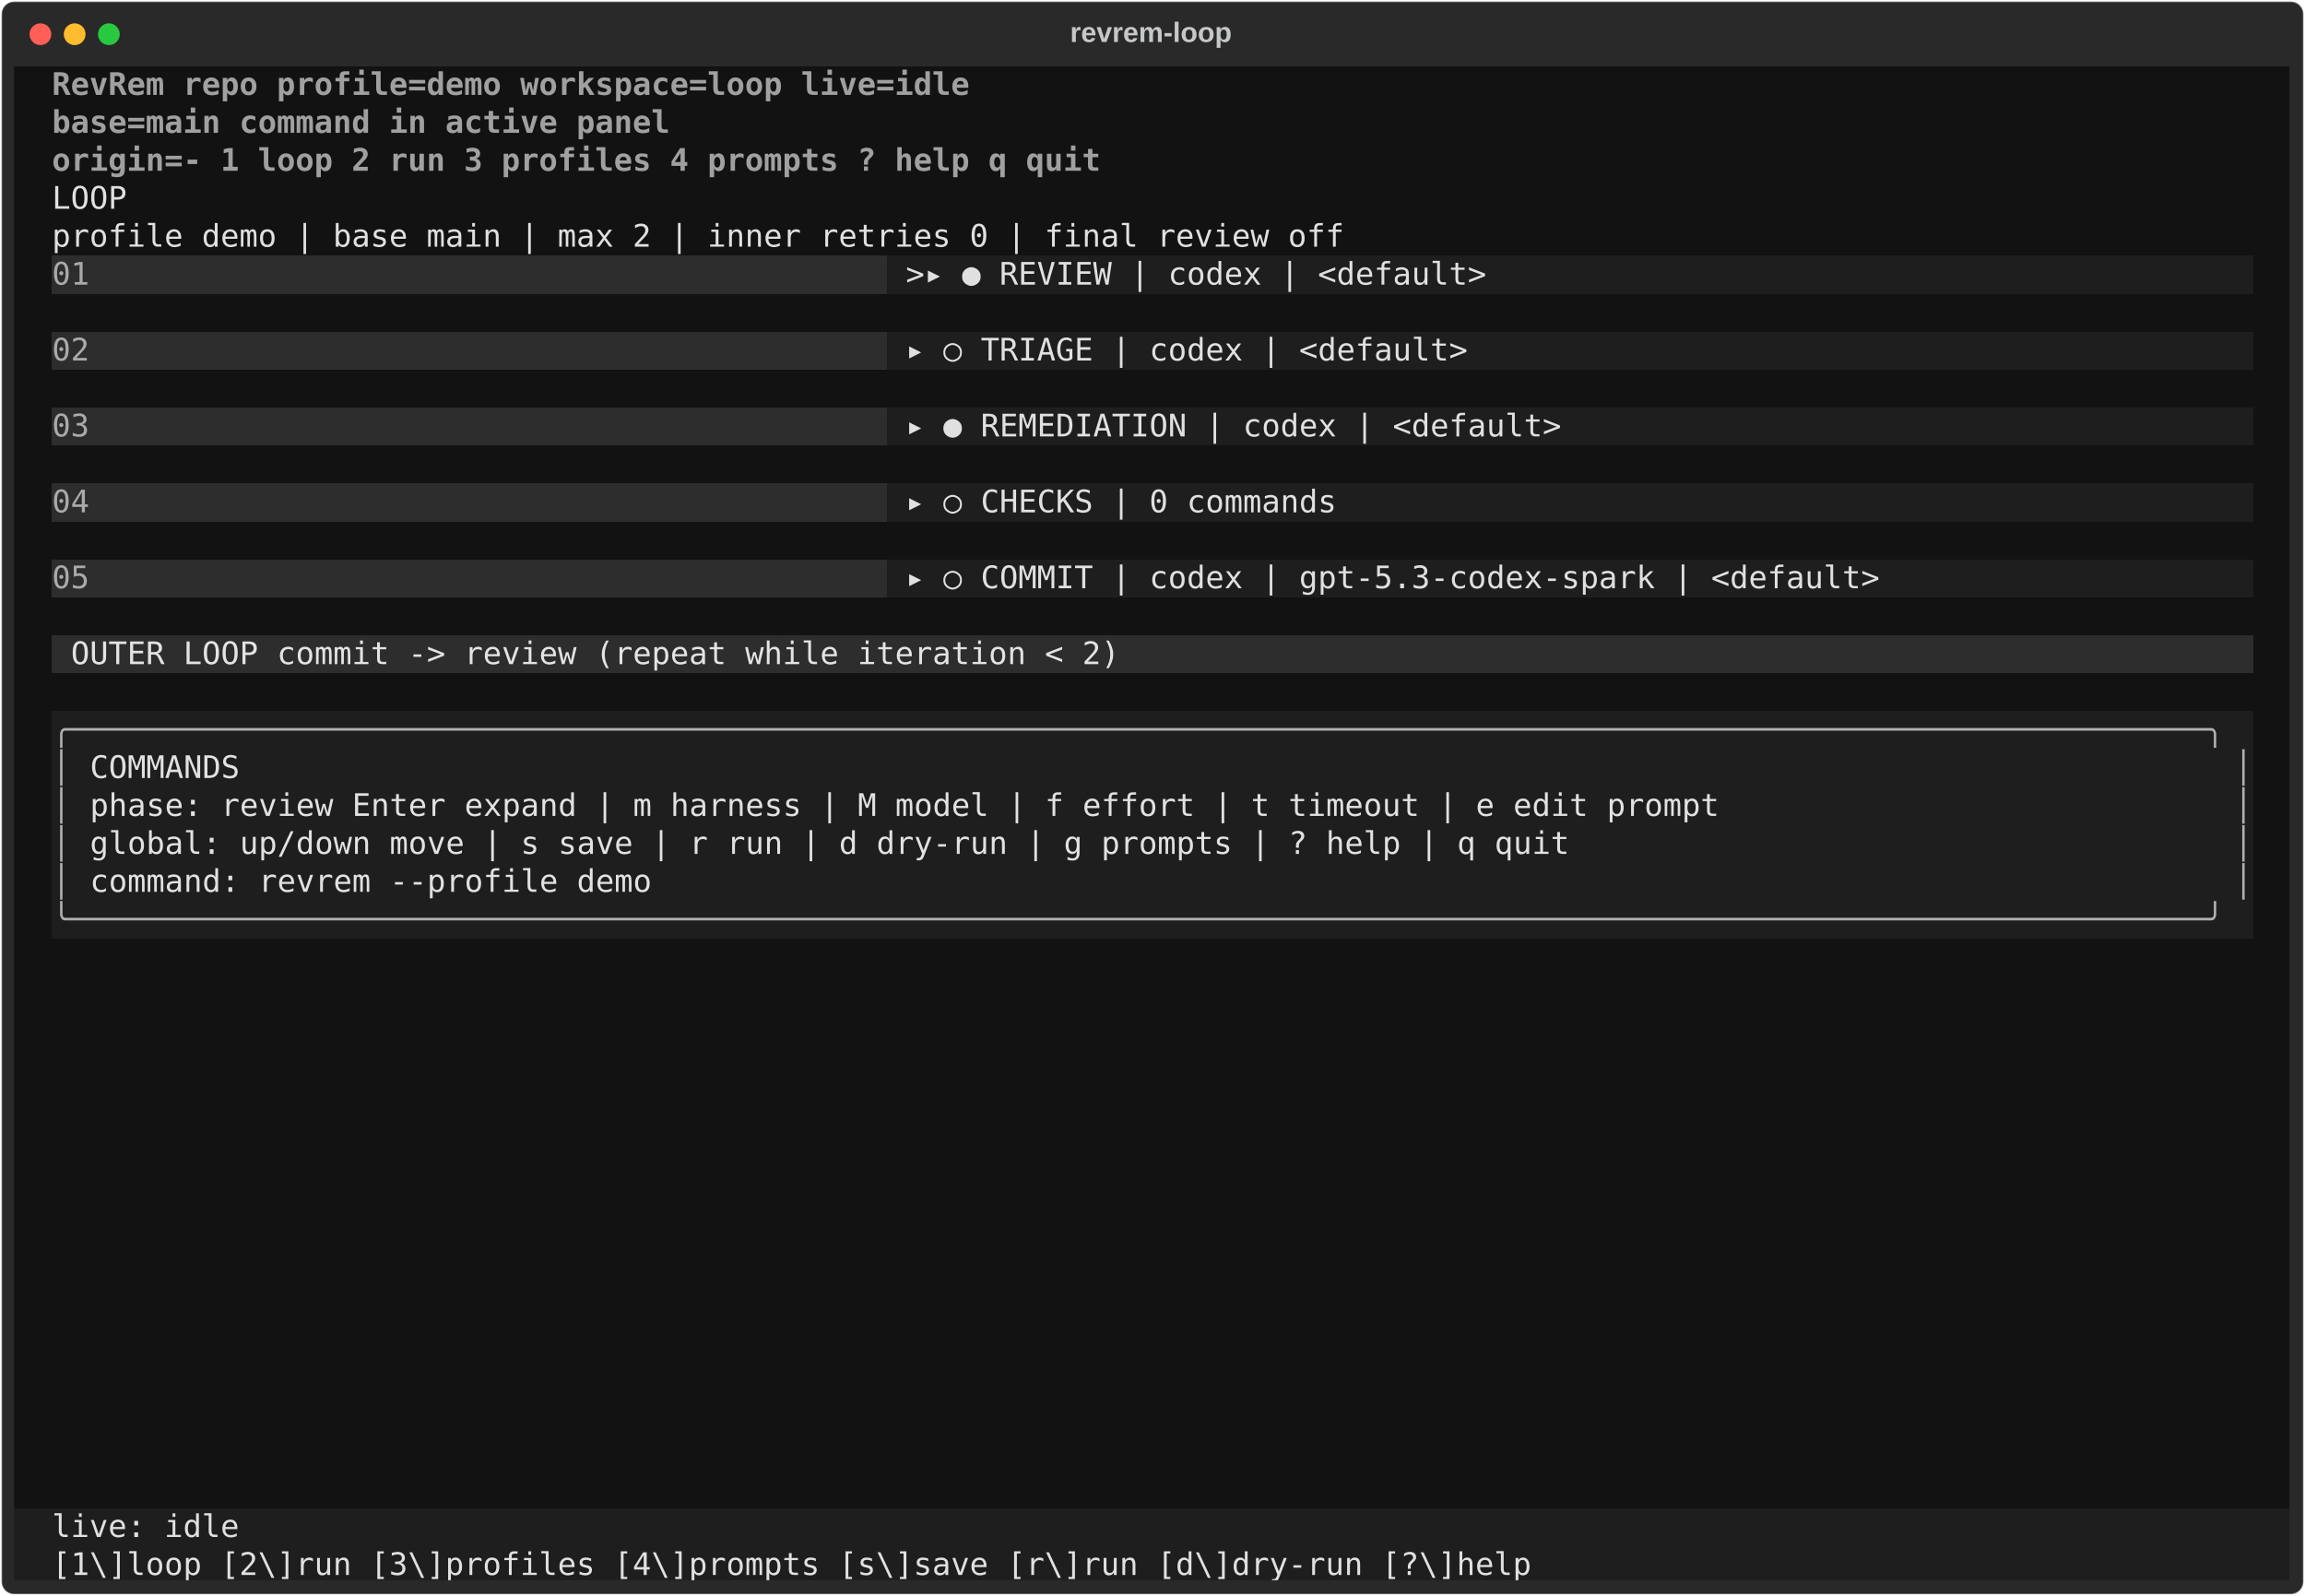
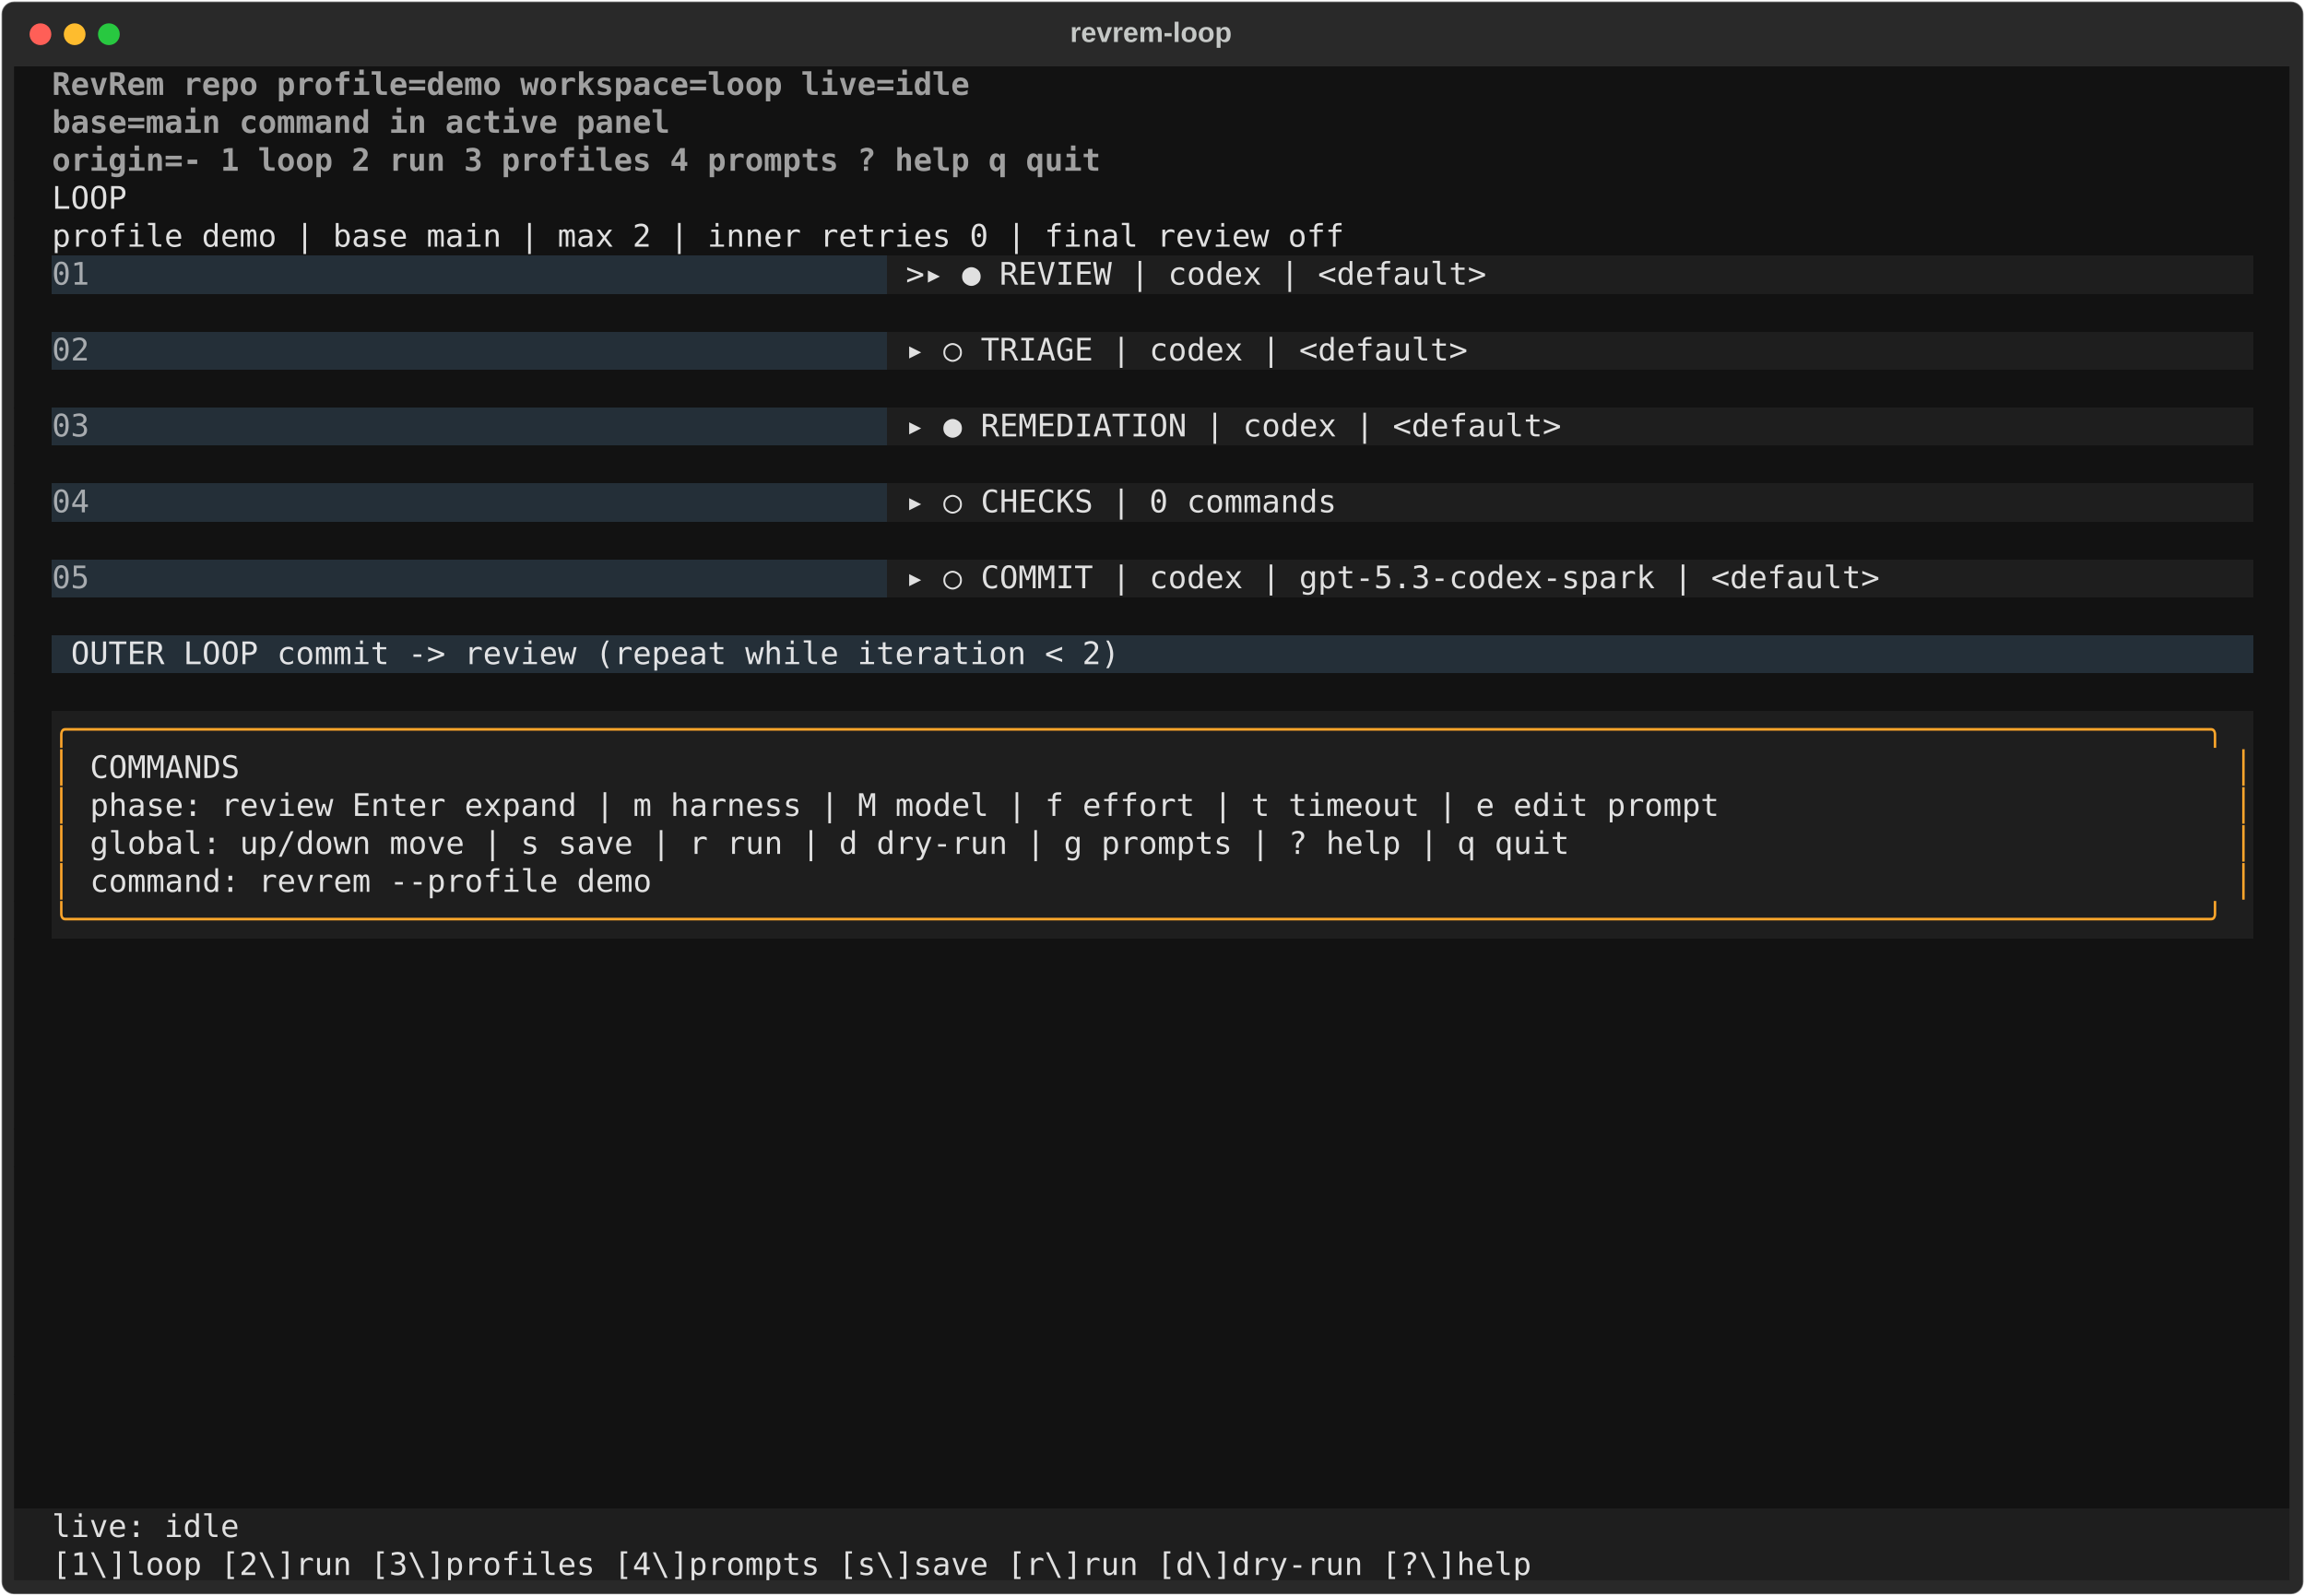
<svg xmlns="http://www.w3.org/2000/svg" class="rich-terminal" viewBox="0 0 1482 1026.0">
  <style>

    @font-face {
        font-family: "Fira Code";
        src: local("FiraCode-Regular"),
                url("https://cdnjs.cloudflare.com/ajax/libs/firacode/6.2.0/woff2/FiraCode-Regular.woff2") format("woff2"),
                url("https://cdnjs.cloudflare.com/ajax/libs/firacode/6.2.0/woff/FiraCode-Regular.woff") format("woff");
        font-style: normal;
        font-weight: 400;
    }
    @font-face {
        font-family: "Fira Code";
        src: local("FiraCode-Bold"),
                url("https://cdnjs.cloudflare.com/ajax/libs/firacode/6.2.0/woff2/FiraCode-Bold.woff2") format("woff2"),
                url("https://cdnjs.cloudflare.com/ajax/libs/firacode/6.2.0/woff/FiraCode-Bold.woff") format("woff");
        font-style: bold;
        font-weight: 700;
    }

    .terminal-ID-matrix {
        font-family: Fira Code, monospace;
        font-size: 20px;
        line-height: 24.4px;
        font-variant-east-asian: full-width;
    }

    .terminal-ID-title {
        font-size: 18px;
        font-weight: bold;
        font-family: arial;
    }

    .terminal-ID-r1 { fill: #c5c8c6 }
.terminal-ID-r2 { fill: #a0a0a0;font-weight: bold }
.terminal-ID-r3 { fill: #e0e0e0 }
- .terminal-ID-r4 { fill: #aaaaaa }
- .terminal-ID-r5 { fill: #e3e3e3 }
- .terminal-ID-r6 { fill: #b0b0b0 }
+ .terminal-ID-r4 { fill: #a7abaf }
+ .terminal-ID-r5 { fill: #e2e3e5 }
+ .terminal-ID-r6 { fill: #fea62b }
.terminal-ID-r7 { fill: #e1e1e1 }
    </style>
  <defs>
    <clipPath id="terminal-ID-clip-terminal">
      <rect x="0" y="0" width="1463.0" height="975.0" />
    </clipPath>
    <clipPath id="terminal-ID-line-0">
      <rect x="0" y="1.5" width="1464" height="24.65" />
    </clipPath>
    <clipPath id="terminal-ID-line-1">
      <rect x="0" y="25.9" width="1464" height="24.65" />
    </clipPath>
    <clipPath id="terminal-ID-line-2">
      <rect x="0" y="50.3" width="1464" height="24.65" />
    </clipPath>
    <clipPath id="terminal-ID-line-3">
      <rect x="0" y="74.7" width="1464" height="24.65" />
    </clipPath>
    <clipPath id="terminal-ID-line-4">
      <rect x="0" y="99.1" width="1464" height="24.65" />
    </clipPath>
    <clipPath id="terminal-ID-line-5">
      <rect x="0" y="123.5" width="1464" height="24.65" />
    </clipPath>
    <clipPath id="terminal-ID-line-6">
      <rect x="0" y="147.9" width="1464" height="24.65" />
    </clipPath>
    <clipPath id="terminal-ID-line-7">
      <rect x="0" y="172.3" width="1464" height="24.65" />
    </clipPath>
    <clipPath id="terminal-ID-line-8">
      <rect x="0" y="196.7" width="1464" height="24.65" />
    </clipPath>
    <clipPath id="terminal-ID-line-9">
      <rect x="0" y="221.1" width="1464" height="24.65" />
    </clipPath>
    <clipPath id="terminal-ID-line-10">
      <rect x="0" y="245.5" width="1464" height="24.65" />
    </clipPath>
    <clipPath id="terminal-ID-line-11">
      <rect x="0" y="269.9" width="1464" height="24.65" />
    </clipPath>
    <clipPath id="terminal-ID-line-12">
      <rect x="0" y="294.3" width="1464" height="24.65" />
    </clipPath>
    <clipPath id="terminal-ID-line-13">
      <rect x="0" y="318.7" width="1464" height="24.65" />
    </clipPath>
    <clipPath id="terminal-ID-line-14">
      <rect x="0" y="343.1" width="1464" height="24.65" />
    </clipPath>
    <clipPath id="terminal-ID-line-15">
      <rect x="0" y="367.5" width="1464" height="24.65" />
    </clipPath>
    <clipPath id="terminal-ID-line-16">
      <rect x="0" y="391.9" width="1464" height="24.65" />
    </clipPath>
    <clipPath id="terminal-ID-line-17">
      <rect x="0" y="416.3" width="1464" height="24.65" />
    </clipPath>
    <clipPath id="terminal-ID-line-18">
      <rect x="0" y="440.7" width="1464" height="24.65" />
    </clipPath>
    <clipPath id="terminal-ID-line-19">
      <rect x="0" y="465.1" width="1464" height="24.65" />
    </clipPath>
    <clipPath id="terminal-ID-line-20">
      <rect x="0" y="489.5" width="1464" height="24.65" />
    </clipPath>
    <clipPath id="terminal-ID-line-21">
      <rect x="0" y="513.9" width="1464" height="24.65" />
    </clipPath>
    <clipPath id="terminal-ID-line-22">
      <rect x="0" y="538.3" width="1464" height="24.65" />
    </clipPath>
    <clipPath id="terminal-ID-line-23">
      <rect x="0" y="562.7" width="1464" height="24.65" />
    </clipPath>
    <clipPath id="terminal-ID-line-24">
      <rect x="0" y="587.1" width="1464" height="24.65" />
    </clipPath>
    <clipPath id="terminal-ID-line-25">
      <rect x="0" y="611.5" width="1464" height="24.65" />
    </clipPath>
    <clipPath id="terminal-ID-line-26">
      <rect x="0" y="635.9" width="1464" height="24.65" />
    </clipPath>
    <clipPath id="terminal-ID-line-27">
      <rect x="0" y="660.3" width="1464" height="24.65" />
    </clipPath>
    <clipPath id="terminal-ID-line-28">
      <rect x="0" y="684.7" width="1464" height="24.65" />
    </clipPath>
    <clipPath id="terminal-ID-line-29">
      <rect x="0" y="709.1" width="1464" height="24.65" />
    </clipPath>
    <clipPath id="terminal-ID-line-30">
      <rect x="0" y="733.5" width="1464" height="24.65" />
    </clipPath>
    <clipPath id="terminal-ID-line-31">
      <rect x="0" y="757.9" width="1464" height="24.65" />
    </clipPath>
    <clipPath id="terminal-ID-line-32">
      <rect x="0" y="782.3" width="1464" height="24.65" />
    </clipPath>
    <clipPath id="terminal-ID-line-33">
      <rect x="0" y="806.7" width="1464" height="24.65" />
    </clipPath>
    <clipPath id="terminal-ID-line-34">
      <rect x="0" y="831.1" width="1464" height="24.65" />
    </clipPath>
    <clipPath id="terminal-ID-line-35">
      <rect x="0" y="855.5" width="1464" height="24.65" />
    </clipPath>
    <clipPath id="terminal-ID-line-36">
      <rect x="0" y="879.9" width="1464" height="24.65" />
    </clipPath>
    <clipPath id="terminal-ID-line-37">
      <rect x="0" y="904.3" width="1464" height="24.65" />
    </clipPath>
    <clipPath id="terminal-ID-line-38">
      <rect x="0" y="928.7" width="1464" height="24.65" />
    </clipPath>
  </defs>
  <rect fill="#292929" stroke="rgba(255,255,255,0.35)" stroke-width="1" x="1" y="1" width="1480" height="1024" rx="8" />
  <text class="terminal-ID-title" fill="#c5c8c6" text-anchor="middle" x="740" y="27">revrem-loop</text>
  <g transform="translate(26,22)">
    <circle cx="0" cy="0" r="7" fill="#ff5f57" />
    <circle cx="22" cy="0" r="7" fill="#febc2e" />
    <circle cx="44" cy="0" r="7" fill="#28c840" />
  </g>
  <g transform="translate(9, 41)" clip-path="url(#terminal-ID-clip-terminal)">
    <rect fill="#121212" x="0" y="1.5" width="24.4" height="24.65" shape-rendering="crispEdges" />
    <rect fill="#121212" x="24.4" y="1.5" width="646.6" height="24.65" shape-rendering="crispEdges" />
    <rect fill="#121212" x="671" y="1.5" width="793" height="24.65" shape-rendering="crispEdges" />
    <rect fill="#121212" x="0" y="25.9" width="24.4" height="24.65" shape-rendering="crispEdges" />
    <rect fill="#121212" x="24.4" y="25.9" width="414.8" height="24.65" shape-rendering="crispEdges" />
    <rect fill="#121212" x="439.2" y="25.9" width="1024.8" height="24.65" shape-rendering="crispEdges" />
    <rect fill="#121212" x="0" y="50.3" width="24.4" height="24.65" shape-rendering="crispEdges" />
    <rect fill="#121212" x="24.4" y="50.3" width="719.8" height="24.65" shape-rendering="crispEdges" />
    <rect fill="#121212" x="744.2" y="50.3" width="719.8" height="24.65" shape-rendering="crispEdges" />
    <rect fill="#121212" x="0" y="74.7" width="24.4" height="24.65" shape-rendering="crispEdges" />
    <rect fill="#121212" x="24.4" y="74.7" width="48.8" height="24.65" shape-rendering="crispEdges" />
    <rect fill="#121212" x="73.2" y="74.7" width="1390.8" height="24.65" shape-rendering="crispEdges" />
    <rect fill="#121212" x="0" y="99.1" width="24.4" height="24.65" shape-rendering="crispEdges" />
    <rect fill="#121212" x="24.4" y="99.1" width="841.8" height="24.65" shape-rendering="crispEdges" />
    <rect fill="#121212" x="866.2" y="99.1" width="597.8" height="24.65" shape-rendering="crispEdges" />
    <rect fill="#121212" x="0" y="123.5" width="24.4" height="24.65" shape-rendering="crispEdges" />
-     <rect fill="#2d2d2d" x="24.4" y="123.5" width="24.4" height="24.65" shape-rendering="crispEdges" />
-     <rect fill="#2d2d2d" x="48.8" y="123.5" width="512.4" height="24.65" shape-rendering="crispEdges" />
+     <rect fill="#242f38" x="24.4" y="123.5" width="24.4" height="24.65" shape-rendering="crispEdges" />
+     <rect fill="#242f38" x="48.8" y="123.5" width="512.4" height="24.65" shape-rendering="crispEdges" />
    <rect fill="#1e1e1e" x="561.2" y="123.5" width="12.2" height="24.65" shape-rendering="crispEdges" />
    <rect fill="#1e1e1e" x="573.4" y="123.5" width="439.2" height="24.65" shape-rendering="crispEdges" />
    <rect fill="#1e1e1e" x="1012.6" y="123.5" width="427" height="24.65" shape-rendering="crispEdges" />
    <rect fill="#121212" x="1439.6" y="123.5" width="24.4" height="24.65" shape-rendering="crispEdges" />
    <rect fill="#121212" x="0" y="147.9" width="1464" height="24.65" shape-rendering="crispEdges" />
    <rect fill="#121212" x="0" y="172.3" width="24.4" height="24.65" shape-rendering="crispEdges" />
-     <rect fill="#2d2d2d" x="24.4" y="172.3" width="24.4" height="24.65" shape-rendering="crispEdges" />
-     <rect fill="#2d2d2d" x="48.8" y="172.3" width="512.4" height="24.65" shape-rendering="crispEdges" />
+     <rect fill="#242f38" x="24.4" y="172.3" width="24.4" height="24.65" shape-rendering="crispEdges" />
+     <rect fill="#242f38" x="48.8" y="172.3" width="512.4" height="24.65" shape-rendering="crispEdges" />
    <rect fill="#1e1e1e" x="561.2" y="172.3" width="12.2" height="24.65" shape-rendering="crispEdges" />
    <rect fill="#1e1e1e" x="573.4" y="172.3" width="439.2" height="24.65" shape-rendering="crispEdges" />
    <rect fill="#1e1e1e" x="1012.6" y="172.3" width="427" height="24.65" shape-rendering="crispEdges" />
    <rect fill="#121212" x="1439.6" y="172.3" width="24.4" height="24.65" shape-rendering="crispEdges" />
    <rect fill="#121212" x="0" y="196.7" width="1464" height="24.65" shape-rendering="crispEdges" />
    <rect fill="#121212" x="0" y="221.1" width="24.4" height="24.65" shape-rendering="crispEdges" />
-     <rect fill="#2d2d2d" x="24.4" y="221.1" width="24.4" height="24.65" shape-rendering="crispEdges" />
-     <rect fill="#2d2d2d" x="48.8" y="221.1" width="512.4" height="24.65" shape-rendering="crispEdges" />
+     <rect fill="#242f38" x="24.4" y="221.1" width="24.4" height="24.65" shape-rendering="crispEdges" />
+     <rect fill="#242f38" x="48.8" y="221.1" width="512.4" height="24.65" shape-rendering="crispEdges" />
    <rect fill="#1e1e1e" x="561.2" y="221.1" width="12.2" height="24.65" shape-rendering="crispEdges" />
    <rect fill="#1e1e1e" x="573.4" y="221.1" width="439.2" height="24.65" shape-rendering="crispEdges" />
    <rect fill="#1e1e1e" x="1012.6" y="221.1" width="427" height="24.65" shape-rendering="crispEdges" />
    <rect fill="#121212" x="1439.6" y="221.1" width="24.4" height="24.65" shape-rendering="crispEdges" />
    <rect fill="#121212" x="0" y="245.5" width="1464" height="24.65" shape-rendering="crispEdges" />
    <rect fill="#121212" x="0" y="269.9" width="24.4" height="24.65" shape-rendering="crispEdges" />
-     <rect fill="#2d2d2d" x="24.4" y="269.9" width="24.4" height="24.65" shape-rendering="crispEdges" />
-     <rect fill="#2d2d2d" x="48.8" y="269.9" width="512.4" height="24.65" shape-rendering="crispEdges" />
+     <rect fill="#242f38" x="24.4" y="269.9" width="24.4" height="24.65" shape-rendering="crispEdges" />
+     <rect fill="#242f38" x="48.8" y="269.9" width="512.4" height="24.65" shape-rendering="crispEdges" />
    <rect fill="#1e1e1e" x="561.2" y="269.9" width="12.2" height="24.65" shape-rendering="crispEdges" />
    <rect fill="#1e1e1e" x="573.4" y="269.9" width="353.8" height="24.65" shape-rendering="crispEdges" />
    <rect fill="#1e1e1e" x="927.2" y="269.9" width="512.4" height="24.65" shape-rendering="crispEdges" />
    <rect fill="#121212" x="1439.6" y="269.9" width="24.4" height="24.65" shape-rendering="crispEdges" />
    <rect fill="#121212" x="0" y="294.3" width="1464" height="24.65" shape-rendering="crispEdges" />
    <rect fill="#121212" x="0" y="318.7" width="24.4" height="24.65" shape-rendering="crispEdges" />
-     <rect fill="#2d2d2d" x="24.4" y="318.7" width="24.4" height="24.65" shape-rendering="crispEdges" />
-     <rect fill="#2d2d2d" x="48.8" y="318.7" width="512.4" height="24.65" shape-rendering="crispEdges" />
+     <rect fill="#242f38" x="24.4" y="318.7" width="24.4" height="24.65" shape-rendering="crispEdges" />
+     <rect fill="#242f38" x="48.8" y="318.7" width="512.4" height="24.65" shape-rendering="crispEdges" />
    <rect fill="#1e1e1e" x="561.2" y="318.7" width="12.2" height="24.65" shape-rendering="crispEdges" />
    <rect fill="#1e1e1e" x="573.4" y="318.7" width="707.6" height="24.65" shape-rendering="crispEdges" />
    <rect fill="#1e1e1e" x="1281" y="318.7" width="158.6" height="24.65" shape-rendering="crispEdges" />
    <rect fill="#121212" x="1439.6" y="318.7" width="24.4" height="24.65" shape-rendering="crispEdges" />
    <rect fill="#121212" x="0" y="343.1" width="1464" height="24.65" shape-rendering="crispEdges" />
    <rect fill="#121212" x="0" y="367.5" width="24.4" height="24.65" shape-rendering="crispEdges" />
-     <rect fill="#2d2d2d" x="24.4" y="367.5" width="12.2" height="24.65" shape-rendering="crispEdges" />
-     <rect fill="#2d2d2d" x="36.6" y="367.5" width="768.6" height="24.65" shape-rendering="crispEdges" />
-     <rect fill="#2d2d2d" x="805.2" y="367.5" width="634.4" height="24.65" shape-rendering="crispEdges" />
+     <rect fill="#242f38" x="24.4" y="367.5" width="12.2" height="24.65" shape-rendering="crispEdges" />
+     <rect fill="#242f38" x="36.6" y="367.5" width="768.6" height="24.65" shape-rendering="crispEdges" />
+     <rect fill="#242f38" x="805.2" y="367.5" width="634.4" height="24.65" shape-rendering="crispEdges" />
    <rect fill="#121212" x="1439.6" y="367.5" width="24.4" height="24.65" shape-rendering="crispEdges" />
    <rect fill="#121212" x="0" y="391.9" width="1464" height="24.65" shape-rendering="crispEdges" />
    <rect fill="#121212" x="0" y="416.3" width="24.4" height="24.65" shape-rendering="crispEdges" />
    <rect fill="#1e1e1e" x="24.4" y="416.3" width="1415.2" height="24.65" shape-rendering="crispEdges" />
    <rect fill="#121212" x="1439.6" y="416.3" width="24.4" height="24.65" shape-rendering="crispEdges" />
    <rect fill="#121212" x="0" y="440.7" width="24.4" height="24.65" shape-rendering="crispEdges" />
    <rect fill="#1e1e1e" x="24.4" y="440.7" width="12.2" height="24.65" shape-rendering="crispEdges" />
    <rect fill="#1e1e1e" x="36.6" y="440.7" width="12.2" height="24.65" shape-rendering="crispEdges" />
    <rect fill="#1e1e1e" x="48.8" y="440.7" width="97.6" height="24.65" shape-rendering="crispEdges" />
    <rect fill="#1e1e1e" x="146.4" y="440.7" width="1281" height="24.65" shape-rendering="crispEdges" />
    <rect fill="#1e1e1e" x="1427.4" y="440.7" width="12.2" height="24.65" shape-rendering="crispEdges" />
    <rect fill="#121212" x="1439.6" y="440.7" width="24.4" height="24.65" shape-rendering="crispEdges" />
    <rect fill="#121212" x="0" y="465.1" width="24.4" height="24.65" shape-rendering="crispEdges" />
    <rect fill="#1e1e1e" x="24.4" y="465.1" width="12.2" height="24.65" shape-rendering="crispEdges" />
    <rect fill="#1e1e1e" x="36.6" y="465.1" width="12.2" height="24.65" shape-rendering="crispEdges" />
    <rect fill="#1e1e1e" x="48.8" y="465.1" width="1098" height="24.65" shape-rendering="crispEdges" />
    <rect fill="#1e1e1e" x="1146.8" y="465.1" width="280.6" height="24.65" shape-rendering="crispEdges" />
    <rect fill="#1e1e1e" x="1427.4" y="465.1" width="12.2" height="24.65" shape-rendering="crispEdges" />
    <rect fill="#121212" x="1439.6" y="465.1" width="24.4" height="24.65" shape-rendering="crispEdges" />
    <rect fill="#121212" x="0" y="489.5" width="24.4" height="24.65" shape-rendering="crispEdges" />
    <rect fill="#1e1e1e" x="24.4" y="489.5" width="12.2" height="24.65" shape-rendering="crispEdges" />
    <rect fill="#1e1e1e" x="36.6" y="489.5" width="12.2" height="24.65" shape-rendering="crispEdges" />
    <rect fill="#1e1e1e" x="48.8" y="489.5" width="963.8" height="24.65" shape-rendering="crispEdges" />
    <rect fill="#1e1e1e" x="1012.6" y="489.5" width="414.8" height="24.65" shape-rendering="crispEdges" />
    <rect fill="#1e1e1e" x="1427.4" y="489.5" width="12.2" height="24.65" shape-rendering="crispEdges" />
    <rect fill="#121212" x="1439.6" y="489.5" width="24.4" height="24.65" shape-rendering="crispEdges" />
    <rect fill="#121212" x="0" y="513.9" width="24.4" height="24.65" shape-rendering="crispEdges" />
    <rect fill="#1e1e1e" x="24.4" y="513.9" width="12.2" height="24.65" shape-rendering="crispEdges" />
    <rect fill="#1e1e1e" x="36.6" y="513.9" width="12.2" height="24.65" shape-rendering="crispEdges" />
    <rect fill="#1e1e1e" x="48.8" y="513.9" width="366" height="24.65" shape-rendering="crispEdges" />
    <rect fill="#1e1e1e" x="414.8" y="513.9" width="1012.6" height="24.65" shape-rendering="crispEdges" />
    <rect fill="#1e1e1e" x="1427.4" y="513.9" width="12.2" height="24.65" shape-rendering="crispEdges" />
    <rect fill="#121212" x="1439.6" y="513.9" width="24.4" height="24.65" shape-rendering="crispEdges" />
    <rect fill="#121212" x="0" y="538.3" width="24.4" height="24.65" shape-rendering="crispEdges" />
    <rect fill="#1e1e1e" x="24.4" y="538.3" width="1415.2" height="24.65" shape-rendering="crispEdges" />
    <rect fill="#121212" x="1439.6" y="538.3" width="24.4" height="24.65" shape-rendering="crispEdges" />
    <rect fill="#121212" x="0" y="562.7" width="1464" height="24.65" shape-rendering="crispEdges" />
    <rect fill="#121212" x="0" y="587.1" width="1464" height="24.65" shape-rendering="crispEdges" />
    <rect fill="#121212" x="0" y="611.5" width="1464" height="24.65" shape-rendering="crispEdges" />
    <rect fill="#121212" x="0" y="635.9" width="1464" height="24.65" shape-rendering="crispEdges" />
    <rect fill="#121212" x="0" y="660.3" width="1464" height="24.65" shape-rendering="crispEdges" />
    <rect fill="#121212" x="0" y="684.7" width="1464" height="24.65" shape-rendering="crispEdges" />
    <rect fill="#121212" x="0" y="709.1" width="1464" height="24.65" shape-rendering="crispEdges" />
    <rect fill="#121212" x="0" y="733.5" width="1464" height="24.65" shape-rendering="crispEdges" />
    <rect fill="#121212" x="0" y="757.9" width="1464" height="24.65" shape-rendering="crispEdges" />
    <rect fill="#121212" x="0" y="782.3" width="1464" height="24.65" shape-rendering="crispEdges" />
    <rect fill="#121212" x="0" y="806.7" width="1464" height="24.65" shape-rendering="crispEdges" />
    <rect fill="#121212" x="0" y="831.1" width="1464" height="24.65" shape-rendering="crispEdges" />
    <rect fill="#121212" x="0" y="855.5" width="1464" height="24.65" shape-rendering="crispEdges" />
    <rect fill="#121212" x="0" y="879.9" width="1464" height="24.65" shape-rendering="crispEdges" />
    <rect fill="#121212" x="0" y="904.3" width="1464" height="24.65" shape-rendering="crispEdges" />
    <rect fill="#1e1e1e" x="0" y="928.7" width="24.4" height="24.65" shape-rendering="crispEdges" />
    <rect fill="#1e1e1e" x="24.4" y="928.7" width="122" height="24.65" shape-rendering="crispEdges" />
    <rect fill="#1e1e1e" x="146.4" y="928.7" width="1317.6" height="24.65" shape-rendering="crispEdges" />
    <rect fill="#1e1e1e" x="0" y="953.1" width="24.4" height="24.65" shape-rendering="crispEdges" />
    <rect fill="#1e1e1e" x="24.4" y="953.1" width="963.8" height="24.65" shape-rendering="crispEdges" />
    <rect fill="#1e1e1e" x="988.2" y="953.1" width="475.8" height="24.65" shape-rendering="crispEdges" />
    <g class="terminal-ID-matrix">
      <text class="terminal-ID-r2" x="24.4" y="20" textLength="646.6" clip-path="url(#terminal-ID-line-0)">RevRem  repo  profile=demo  workspace=loop  live=idle</text>
      <text class="terminal-ID-r1" x="1464" y="20" textLength="12.2" clip-path="url(#terminal-ID-line-0)">
</text>
      <text class="terminal-ID-r2" x="24.4" y="44.4" textLength="414.8" clip-path="url(#terminal-ID-line-1)">base=main  command in active panel</text>
      <text class="terminal-ID-r1" x="1464" y="44.4" textLength="12.2" clip-path="url(#terminal-ID-line-1)">
</text>
      <text class="terminal-ID-r2" x="24.4" y="68.8" textLength="719.8" clip-path="url(#terminal-ID-line-2)">origin=-  1 loop 2 run 3 profiles 4 prompts  ? help  q quit</text>
      <text class="terminal-ID-r1" x="1464" y="68.8" textLength="12.2" clip-path="url(#terminal-ID-line-2)">
</text>
      <text class="terminal-ID-r3" x="24.4" y="93.2" textLength="48.8" clip-path="url(#terminal-ID-line-3)">LOOP</text>
      <text class="terminal-ID-r1" x="1464" y="93.2" textLength="12.2" clip-path="url(#terminal-ID-line-3)">
</text>
      <text class="terminal-ID-r3" x="24.4" y="117.6" textLength="841.8" clip-path="url(#terminal-ID-line-4)">profile demo | base main | max 2 | inner retries 0 | final review off</text>
      <text class="terminal-ID-r1" x="1464" y="117.6" textLength="12.2" clip-path="url(#terminal-ID-line-4)">
</text>
      <text class="terminal-ID-r4" x="24.4" y="142" textLength="24.4" clip-path="url(#terminal-ID-line-5)">01</text>
      <text class="terminal-ID-r3" x="573.4" y="142" textLength="439.2" clip-path="url(#terminal-ID-line-5)">&gt;▸ ● REVIEW      | codex | &lt;default&gt;</text>
      <text class="terminal-ID-r1" x="1464" y="142" textLength="12.2" clip-path="url(#terminal-ID-line-5)">
</text>
      <text class="terminal-ID-r1" x="1464" y="166.4" textLength="12.2" clip-path="url(#terminal-ID-line-6)">
</text>
      <text class="terminal-ID-r4" x="24.4" y="190.8" textLength="24.4" clip-path="url(#terminal-ID-line-7)">02</text>
      <text class="terminal-ID-r3" x="573.4" y="190.8" textLength="439.2" clip-path="url(#terminal-ID-line-7)"> ▸ ○ TRIAGE      | codex | &lt;default&gt;</text>
      <text class="terminal-ID-r1" x="1464" y="190.8" textLength="12.2" clip-path="url(#terminal-ID-line-7)">
</text>
      <text class="terminal-ID-r1" x="1464" y="215.2" textLength="12.2" clip-path="url(#terminal-ID-line-8)">
</text>
      <text class="terminal-ID-r4" x="24.4" y="239.6" textLength="24.4" clip-path="url(#terminal-ID-line-9)">03</text>
      <text class="terminal-ID-r3" x="573.4" y="239.6" textLength="439.2" clip-path="url(#terminal-ID-line-9)"> ▸ ● REMEDIATION | codex | &lt;default&gt;</text>
      <text class="terminal-ID-r1" x="1464" y="239.6" textLength="12.2" clip-path="url(#terminal-ID-line-9)">
</text>
      <text class="terminal-ID-r1" x="1464" y="264" textLength="12.2" clip-path="url(#terminal-ID-line-10)">
</text>
      <text class="terminal-ID-r4" x="24.4" y="288.4" textLength="24.4" clip-path="url(#terminal-ID-line-11)">04</text>
      <text class="terminal-ID-r3" x="573.4" y="288.4" textLength="353.8" clip-path="url(#terminal-ID-line-11)"> ▸ ○ CHECKS      | 0 commands</text>
      <text class="terminal-ID-r1" x="1464" y="288.4" textLength="12.2" clip-path="url(#terminal-ID-line-11)">
</text>
      <text class="terminal-ID-r1" x="1464" y="312.8" textLength="12.2" clip-path="url(#terminal-ID-line-12)">
</text>
      <text class="terminal-ID-r4" x="24.4" y="337.2" textLength="24.4" clip-path="url(#terminal-ID-line-13)">05</text>
      <text class="terminal-ID-r3" x="573.4" y="337.2" textLength="707.6" clip-path="url(#terminal-ID-line-13)"> ▸ ○ COMMIT      | codex | gpt-5.3-codex-spark | &lt;default&gt;</text>
      <text class="terminal-ID-r1" x="1464" y="337.2" textLength="12.2" clip-path="url(#terminal-ID-line-13)">
</text>
      <text class="terminal-ID-r1" x="1464" y="361.6" textLength="12.2" clip-path="url(#terminal-ID-line-14)">
</text>
      <text class="terminal-ID-r5" x="36.6" y="386" textLength="768.6" clip-path="url(#terminal-ID-line-15)">OUTER LOOP   commit -&gt; review      (repeat while iteration &lt; 2)</text>
      <text class="terminal-ID-r1" x="1464" y="386" textLength="12.2" clip-path="url(#terminal-ID-line-15)">
</text>
      <text class="terminal-ID-r1" x="1464" y="410.4" textLength="12.2" clip-path="url(#terminal-ID-line-16)">
</text>
      <text class="terminal-ID-r6" x="24.4" y="434.8" textLength="1415.2" clip-path="url(#terminal-ID-line-17)">╭──────────────────────────────────────────────────────────────────────────────────────────────────────────────────╮</text>
      <text class="terminal-ID-r1" x="1464" y="434.8" textLength="12.2" clip-path="url(#terminal-ID-line-17)">
</text>
      <text class="terminal-ID-r6" x="24.4" y="459.2" textLength="12.2" clip-path="url(#terminal-ID-line-18)">│</text>
      <text class="terminal-ID-r7" x="48.8" y="459.2" textLength="97.6" clip-path="url(#terminal-ID-line-18)">COMMANDS</text>
      <text class="terminal-ID-r6" x="1427.4" y="459.2" textLength="12.2" clip-path="url(#terminal-ID-line-18)">│</text>
      <text class="terminal-ID-r1" x="1464" y="459.2" textLength="12.2" clip-path="url(#terminal-ID-line-18)">
</text>
      <text class="terminal-ID-r6" x="24.4" y="483.6" textLength="12.2" clip-path="url(#terminal-ID-line-19)">│</text>
      <text class="terminal-ID-r7" x="48.8" y="483.6" textLength="1098" clip-path="url(#terminal-ID-line-19)">phase: review    Enter expand | m harness | M model | f effort | t timeout | e edit prompt</text>
      <text class="terminal-ID-r6" x="1427.4" y="483.6" textLength="12.2" clip-path="url(#terminal-ID-line-19)">│</text>
      <text class="terminal-ID-r1" x="1464" y="483.6" textLength="12.2" clip-path="url(#terminal-ID-line-19)">
</text>
      <text class="terminal-ID-r6" x="24.4" y="508" textLength="12.2" clip-path="url(#terminal-ID-line-20)">│</text>
      <text class="terminal-ID-r7" x="48.8" y="508" textLength="963.8" clip-path="url(#terminal-ID-line-20)">global: up/down move | s save | r run | d dry-run | g prompts | ? help | q quit</text>
      <text class="terminal-ID-r6" x="1427.4" y="508" textLength="12.2" clip-path="url(#terminal-ID-line-20)">│</text>
      <text class="terminal-ID-r1" x="1464" y="508" textLength="12.2" clip-path="url(#terminal-ID-line-20)">
</text>
      <text class="terminal-ID-r6" x="24.4" y="532.4" textLength="12.2" clip-path="url(#terminal-ID-line-21)">│</text>
      <text class="terminal-ID-r7" x="48.8" y="532.4" textLength="366" clip-path="url(#terminal-ID-line-21)">command: revrem --profile demo</text>
      <text class="terminal-ID-r6" x="1427.4" y="532.4" textLength="12.2" clip-path="url(#terminal-ID-line-21)">│</text>
      <text class="terminal-ID-r1" x="1464" y="532.4" textLength="12.2" clip-path="url(#terminal-ID-line-21)">
</text>
      <text class="terminal-ID-r6" x="24.4" y="556.8" textLength="1415.2" clip-path="url(#terminal-ID-line-22)">╰──────────────────────────────────────────────────────────────────────────────────────────────────────────────────╯</text>
      <text class="terminal-ID-r1" x="1464" y="556.8" textLength="12.2" clip-path="url(#terminal-ID-line-22)">
</text>
      <text class="terminal-ID-r1" x="1464" y="581.2" textLength="12.2" clip-path="url(#terminal-ID-line-23)">
</text>
      <text class="terminal-ID-r1" x="1464" y="605.6" textLength="12.2" clip-path="url(#terminal-ID-line-24)">
</text>
      <text class="terminal-ID-r1" x="1464" y="630" textLength="12.2" clip-path="url(#terminal-ID-line-25)">
</text>
      <text class="terminal-ID-r1" x="1464" y="654.4" textLength="12.2" clip-path="url(#terminal-ID-line-26)">
</text>
      <text class="terminal-ID-r1" x="1464" y="678.8" textLength="12.2" clip-path="url(#terminal-ID-line-27)">
</text>
      <text class="terminal-ID-r1" x="1464" y="703.2" textLength="12.2" clip-path="url(#terminal-ID-line-28)">
</text>
      <text class="terminal-ID-r1" x="1464" y="727.6" textLength="12.2" clip-path="url(#terminal-ID-line-29)">
</text>
      <text class="terminal-ID-r1" x="1464" y="752" textLength="12.2" clip-path="url(#terminal-ID-line-30)">
</text>
      <text class="terminal-ID-r1" x="1464" y="776.4" textLength="12.2" clip-path="url(#terminal-ID-line-31)">
</text>
      <text class="terminal-ID-r1" x="1464" y="800.8" textLength="12.2" clip-path="url(#terminal-ID-line-32)">
</text>
      <text class="terminal-ID-r1" x="1464" y="825.2" textLength="12.2" clip-path="url(#terminal-ID-line-33)">
</text>
      <text class="terminal-ID-r1" x="1464" y="849.6" textLength="12.2" clip-path="url(#terminal-ID-line-34)">
</text>
      <text class="terminal-ID-r1" x="1464" y="874" textLength="12.2" clip-path="url(#terminal-ID-line-35)">
</text>
      <text class="terminal-ID-r1" x="1464" y="898.4" textLength="12.2" clip-path="url(#terminal-ID-line-36)">
</text>
      <text class="terminal-ID-r1" x="1464" y="922.8" textLength="12.2" clip-path="url(#terminal-ID-line-37)">
</text>
      <text class="terminal-ID-r3" x="24.4" y="947.2" textLength="122" clip-path="url(#terminal-ID-line-38)">live: idle</text>
      <text class="terminal-ID-r1" x="1464" y="947.2" textLength="12.2" clip-path="url(#terminal-ID-line-38)">
</text>
      <text class="terminal-ID-r3" x="24.4" y="971.6" textLength="963.8" clip-path="url(#terminal-ID-line-39)">[1\]loop [2\]run [3\]profiles [4\]prompts [s\]save [r\]run [d\]dry-run [?\]help</text>
    </g>
  </g>
</svg>
